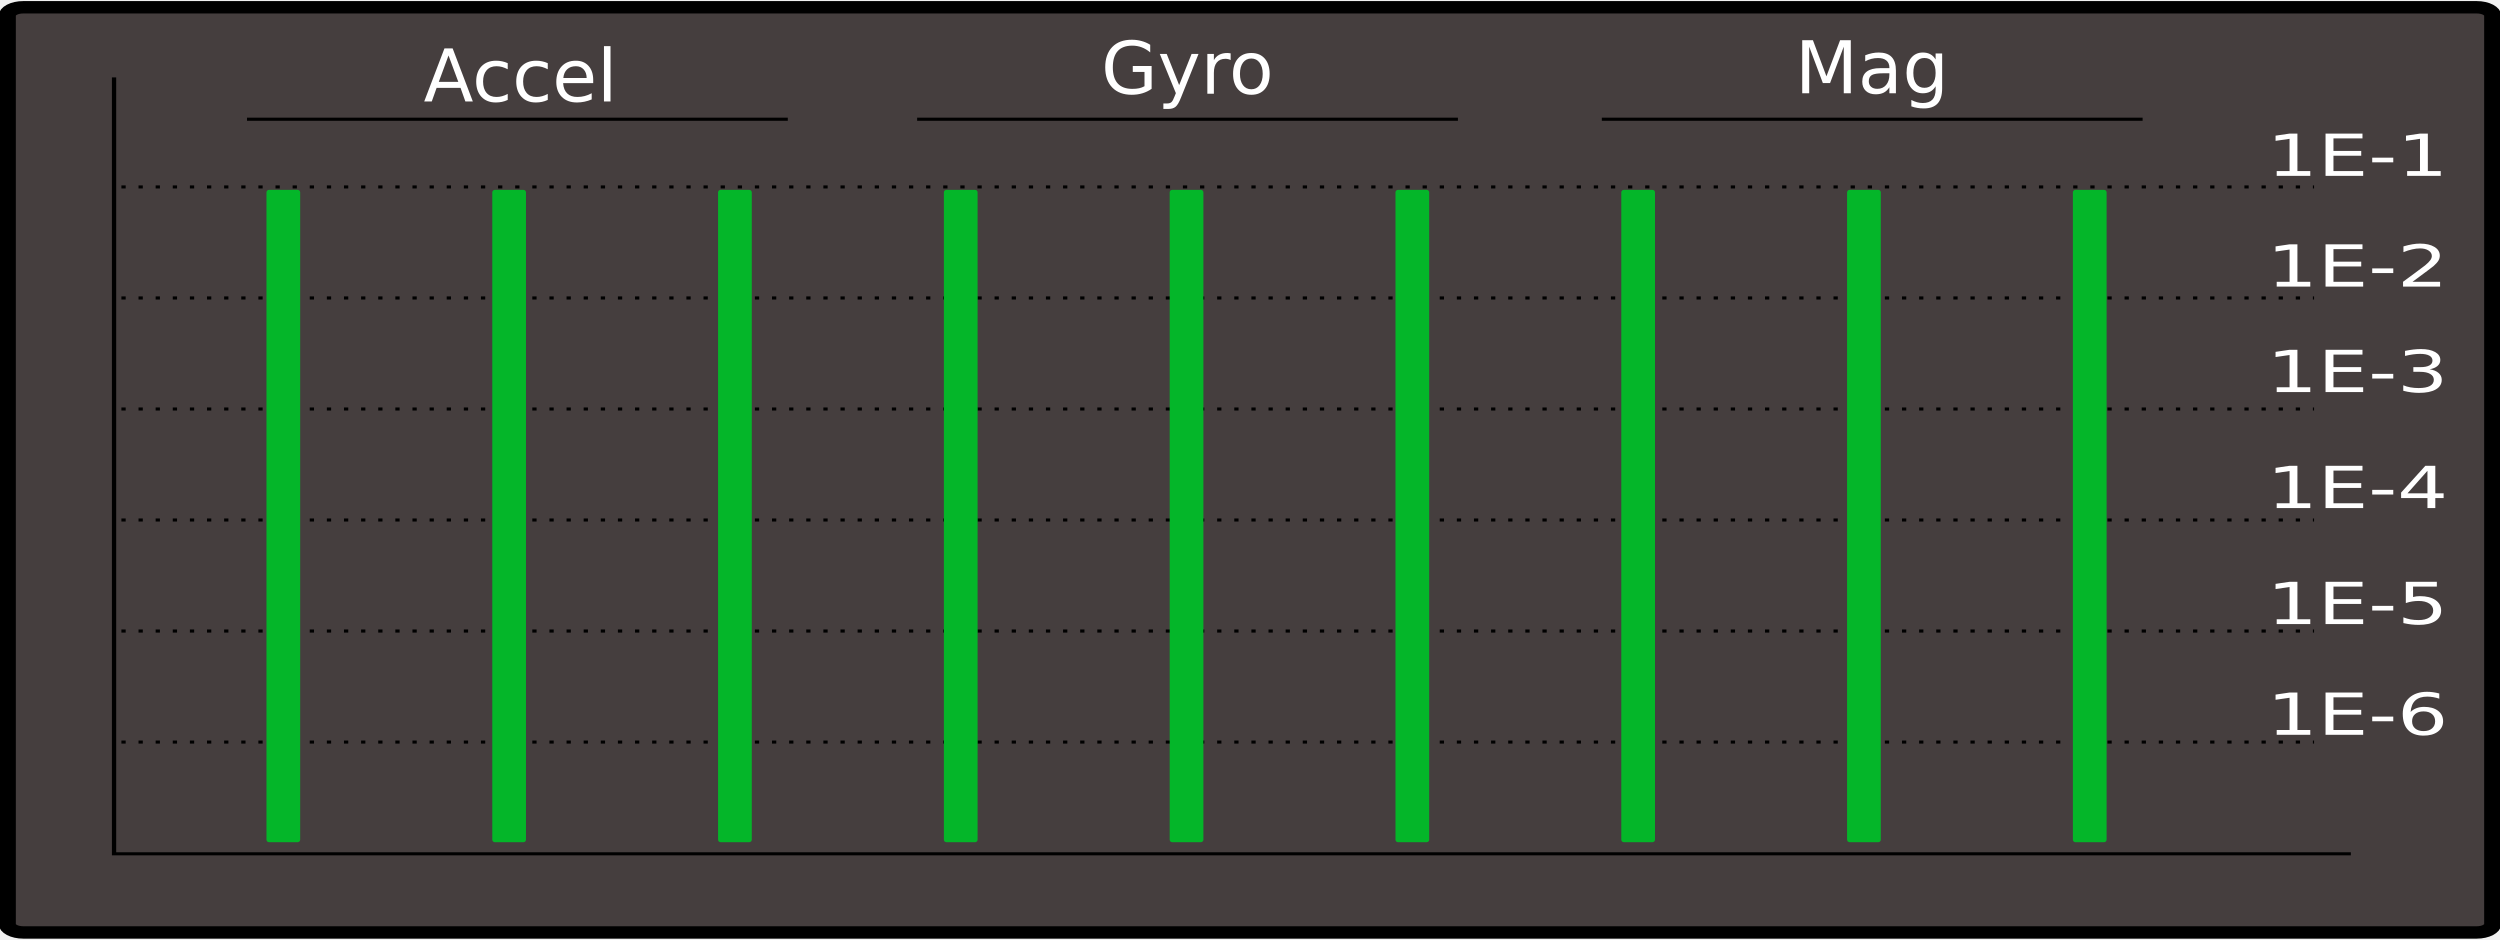
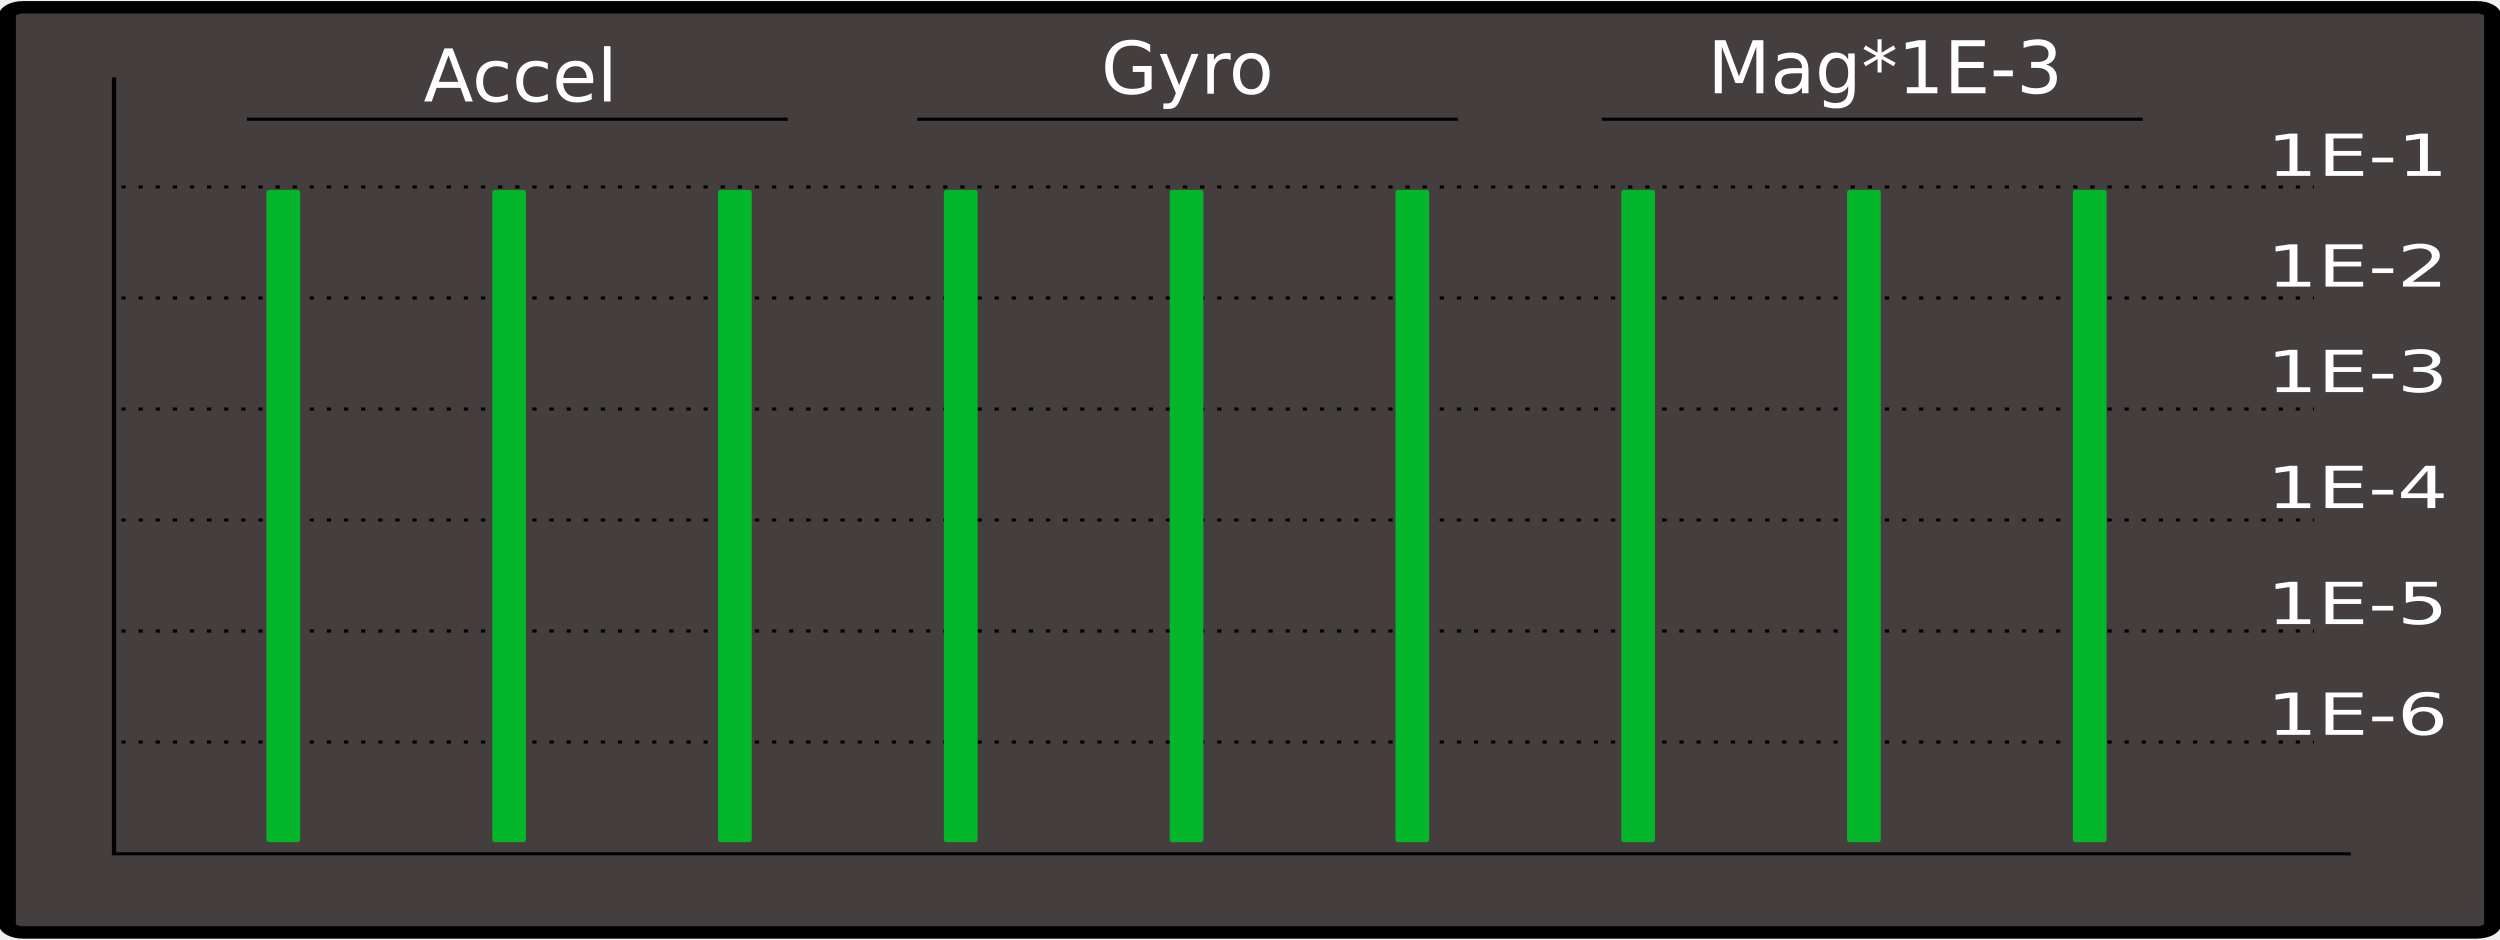
<svg xmlns="http://www.w3.org/2000/svg" xmlns:xlink="http://www.w3.org/1999/xlink" width="686.439" height="258.027" id="svg10068" version="1.1" style="display:inline">
  <defs id="defs10070">
    <marker orient="auto" refY="0" refX="0" id="Arrow1Lend" style="overflow:visible">
      <path id="path5999" d="M 0,0 5,-5 -12.5,0 5,5 0,0 z" style="fill-rule:evenodd;stroke:#000000;stroke-width:1pt;marker-start:none" transform="matrix(-0.8,0,0,-0.8,-10,0)" />
    </marker>
    <marker orient="auto" refY="0" refX="0" id="Arrow1Lstart" style="overflow:visible">
      <path id="path5996" d="M 0,0 5,-5 -12.5,0 5,5 0,0 z" style="fill-rule:evenodd;stroke:#000000;stroke-width:1pt;marker-start:none" transform="matrix(0.8,0,0,0.8,10,0)" />
    </marker>
    <marker orient="auto" refY="0" refX="0" id="Arrow2Sstart" style="overflow:visible">
      <path id="path4640" style="font-size:12px;fill-rule:evenodd;stroke-width:0.625;stroke-linejoin:round" d="M 8.719,4.034 -2.207,0.016 8.719,-4.002 c -1.745,2.372 -1.735,5.617 -6e-7,8.035 z" transform="matrix(0.3,0,0,0.3,-0.69,0)" />
    </marker>
    <linearGradient xlink:href="#linearGradient8928" id="linearGradient5318" gradientUnits="userSpaceOnUse" gradientTransform="matrix(2.253294,0,0,2.206809,446.8908,-285.335)" x1="-29.837" y1="285.06" x2="-29.837" y2="342.606" />
    <linearGradient id="linearGradient8928">
      <stop style="stop-color:#ffffff;stop-opacity:0.892;" offset="0" id="stop8930" />
      <stop style="stop-color:#ffffff;stop-opacity:0;" offset="1" id="stop8932" />
    </linearGradient>
  </defs>
  <g style="display:inline" id="g2932" transform="translate(-177.2582,-301.3213)">
    <g id="background" transform="matrix(0,-0.7239149,1,0,-8.719326,711.5901)">
      <rect style="fill:#453e3e;fill-opacity:1;stroke:#000000;stroke-width:4.701;stroke-miterlimit:10;stroke-opacity:1;stroke-dasharray:none;stroke-dashoffset:0" id="rect2936" width="350.908" height="682.439" x="213.066" y="187.978" ry="4.385" rx="3.174" />
      <path style="fill:none;stroke:#000000;stroke-width:1.175px;stroke-linecap:butt;stroke-linejoin:miter;stroke-opacity:1;marker-start:none;marker-end:none" d="m 537.38,217.292 -294.48,0 0,614.173" id="path5991" />
      <path style="fill:none;stroke:#000000;stroke-width:1.175;stroke-linecap:butt;stroke-linejoin:miter;stroke-miterlimit:4;stroke-opacity:1;stroke-dasharray:1.175, 3.526;stroke-dashoffset:0" d="m 285.272,219.312 0,602.051" id="path6633" />
      <path id="path6635" d="m 327.385,219.312 0,602.051" style="fill:none;stroke:#000000;stroke-width:1.175;stroke-linecap:butt;stroke-linejoin:miter;stroke-miterlimit:4;stroke-opacity:1;stroke-dasharray:1.175, 3.526;stroke-dashoffset:0" />
      <path style="fill:none;stroke:#000000;stroke-width:1.175;stroke-linecap:butt;stroke-linejoin:miter;stroke-miterlimit:4;stroke-opacity:1;stroke-dasharray:1.175, 3.526;stroke-dashoffset:0" d="m 369.498,219.312 0,602.051" id="path6637" />
      <path id="path6639" d="m 411.611,219.312 0,602.051" style="fill:none;stroke:#000000;stroke-width:1.175;stroke-linecap:butt;stroke-linejoin:miter;stroke-miterlimit:4;stroke-opacity:1;stroke-dasharray:1.175, 3.526;stroke-dashoffset:0" />
      <path style="fill:none;stroke:#000000;stroke-width:1.175;stroke-linecap:butt;stroke-linejoin:miter;stroke-miterlimit:4;stroke-opacity:1;stroke-dasharray:1.175, 3.526;stroke-dashoffset:0" d="m 453.724,219.312 0,602.051" id="path6641" />
      <path id="path6643" d="m 495.837,219.312 0,602.051" style="fill:none;stroke:#000000;stroke-width:1.175;stroke-linecap:butt;stroke-linejoin:miter;stroke-miterlimit:4;stroke-opacity:1;stroke-dasharray:1.175, 3.526;stroke-dashoffset:0" />
      <text xml:space="preserve" style="font-size:21.986px;font-style:normal;font-weight:normal;fill:#ffffff;fill-opacity:1;stroke:none;font-family:Bitstream Vera Sans" x="808.373" y="-500.03" id="text6659" transform="matrix(0,1,-1,0,0,0)">
        <tspan x="808.373" y="-500.03" id="tspan6663">1E-1</tspan>
      </text>
      <text transform="matrix(0,1,-1,0,0,0)" id="text6667" y="-458.03" x="808.373" style="font-size:21.986px;font-style:normal;font-weight:normal;fill:#ffffff;fill-opacity:1;stroke:none;font-family:Bitstream Vera Sans" xml:space="preserve">
        <tspan id="tspan6669" y="-458.03" x="808.373">1E-2</tspan>
      </text>
      <text xml:space="preserve" style="font-size:21.986px;font-style:normal;font-weight:normal;fill:#ffffff;fill-opacity:1;stroke:none;font-family:Bitstream Vera Sans" x="808.373" y="-418.03" id="text6671" transform="matrix(0,1,-1,0,0,0)">
        <tspan x="808.373" y="-418.03" id="tspan6673">1E-3</tspan>
      </text>
      <text transform="matrix(0,1,-1,0,0,0)" id="text6675" y="-374.03" x="808.373" style="font-size:21.986px;font-style:normal;font-weight:normal;fill:#ffffff;fill-opacity:1;stroke:none;font-family:Bitstream Vera Sans" xml:space="preserve">
        <tspan id="tspan6677" y="-374.03" x="808.373">1E-4</tspan>
      </text>
      <text xml:space="preserve" style="font-size:21.986px;font-style:normal;font-weight:normal;fill:#ffffff;fill-opacity:1;stroke:none;font-family:Bitstream Vera Sans" x="808.373" y="-330.03" id="text6679" transform="matrix(0,1,-1,0,0,0)">
        <tspan x="808.373" y="-330.03" id="tspan6681">1E-5</tspan>
      </text>
      <text transform="matrix(0,1,-1,0,0,0)" id="text6683" y="-288.03" x="808.373" style="font-size:21.986px;font-style:normal;font-weight:normal;fill:#ffffff;fill-opacity:1;stroke:none;font-family:Bitstream Vera Sans" xml:space="preserve">
        <tspan id="tspan6685" y="-288.03" x="808.373">1E-6</tspan>
      </text>
      <path style="fill:none;stroke:#000000;stroke-width:1.175px;stroke-linecap:butt;stroke-linejoin:miter;stroke-opacity:1;display:inline" d="m 521.511,253.797 0,148.492" id="path6703" />
      <path id="path6705" d="m 521.511,437.797 0,148.492" style="fill:none;stroke:#000000;stroke-width:1.175px;stroke-linecap:butt;stroke-linejoin:miter;stroke-opacity:1;display:inline" />
      <path style="fill:none;stroke:#000000;stroke-width:1.175px;stroke-linecap:butt;stroke-linejoin:miter;stroke-opacity:1;display:inline" d="m 521.511,625.797 0,148.492" id="path6707" />
      <text xml:space="preserve" style="font-size:47.013px;font-style:normal;font-weight:normal;fill:#ffffff;fill-opacity:1;stroke:none;display:inline;font-family:Bitstream Vera Sans" x="355.295" y="-449.456" id="text6755" transform="matrix(0,0.8508319,-1.17532,0,0,0)">
        <tspan id="tspan6757" x="355.295" y="-449.456" style="font-size:23.506px;fill:#ffffff;fill-opacity:1">Accel</tspan>
      </text>
      <text xml:space="preserve" style="font-size:47.013px;font-style:normal;font-weight:normal;fill:#ffffff;fill-opacity:1;stroke:none;display:inline;font-family:Bitstream Vera Sans" x="573.947" y="-451.941" id="text6759" transform="matrix(0,0.8508319,-1.17532,0,0,0)">
        <tspan id="tspan6761" x="573.947" y="-451.941" style="font-size:23.506px;fill:#ffffff;fill-opacity:1">Gyro</tspan>
      </text>
-       <text xml:space="preserve" style="font-size:47.013px;font-style:normal;font-weight:normal;fill:#ffffff;fill-opacity:1;stroke:none;display:inline;font-family:Bitstream Vera Sans" x="797.875" y="-452.096" id="text6763" transform="matrix(0,0.8508319,-1.17532,0,0,0)">
-         <tspan id="tspan6765" x="797.875" y="-452.096" style="font-size:23.506px;fill:#ffffff;fill-opacity:1">Mag</tspan>
+       <text xml:space="preserve" style="font-size:47.013px;font-style:normal;font-weight:normal;fill:#ffffff;fill-opacity:1;stroke:none;display:inline;font-family:Bitstream Vera Sans" x="769.667" y="-452.096" id="text6763" transform="matrix(0,0.8508319,-1.17532,0,0,0)">
+         <tspan id="tspan6765" x="769.667" y="-452.096" style="font-size:23.506px;fill:#ffffff;fill-opacity:1">Mag*1E-3</tspan>
      </text>
    </g>
  </g>
  <g id="layer5" style="display:inline" transform="translate(50.18506,64.4124)">
    <rect style="fill:#04b629;fill-opacity:1;stroke:none;display:inline" id="accel_x" width="179.11" height="9.254" x="-166.831" y="22.982" ry="0.683" transform="matrix(0,-1,1,0,0,0)" rx="0.683" />
    <rect rx="0.683" transform="matrix(0,-1,1,0,0,0)" ry="0.683" y="84.982" x="-166.831" height="9.254" width="179.11" id="accel_y" style="fill:#04b629;fill-opacity:1;stroke:none;display:inline" />
    <rect style="fill:#04b629;fill-opacity:1;stroke:none;display:inline" id="accel_z" width="179.11" height="9.254" x="-166.831" y="146.982" ry="0.683" transform="matrix(0,-1,1,0,0,0)" rx="0.683" />
    <rect rx="0.683" transform="matrix(0,-1,1,0,0,0)" ry="0.683" y="208.982" x="-166.831" height="9.254" width="179.11" id="gyro_x" style="fill:#04b629;fill-opacity:1;stroke:none;display:inline" />
    <rect style="fill:#04b629;fill-opacity:1;stroke:none;display:inline" id="gyro_y" width="179.11" height="9.254" x="-166.831" y="270.982" ry="0.683" transform="matrix(0,-1,1,0,0,0)" rx="0.683" />
    <rect rx="0.683" transform="matrix(0,-1,1,0,0,0)" ry="0.683" y="332.981" x="-166.831" height="9.254" width="179.11" id="gyro_z" style="fill:#04b629;fill-opacity:1;stroke:none;display:inline" />
    <rect style="fill:#04b629;fill-opacity:1;stroke:none;display:inline" id="mag_x" width="179.11" height="9.254" x="-166.831" y="394.981" ry="0.683" transform="matrix(0,-1,1,0,0,0)" rx="0.683" />
    <rect rx="0.683" transform="matrix(0,-1,1,0,0,0)" ry="0.683" y="456.981" x="-166.831" height="9.254" width="179.11" id="mag_y" style="fill:#04b629;fill-opacity:1;stroke:none;display:inline" />
    <rect style="fill:#04b629;fill-opacity:1;stroke:none;display:inline" id="mag_z" width="179.11" height="9.254" x="-166.831" y="518.982" ry="0.683" transform="matrix(0,-1,1,0,0,0)" rx="0.683" />
  </g>
</svg>
